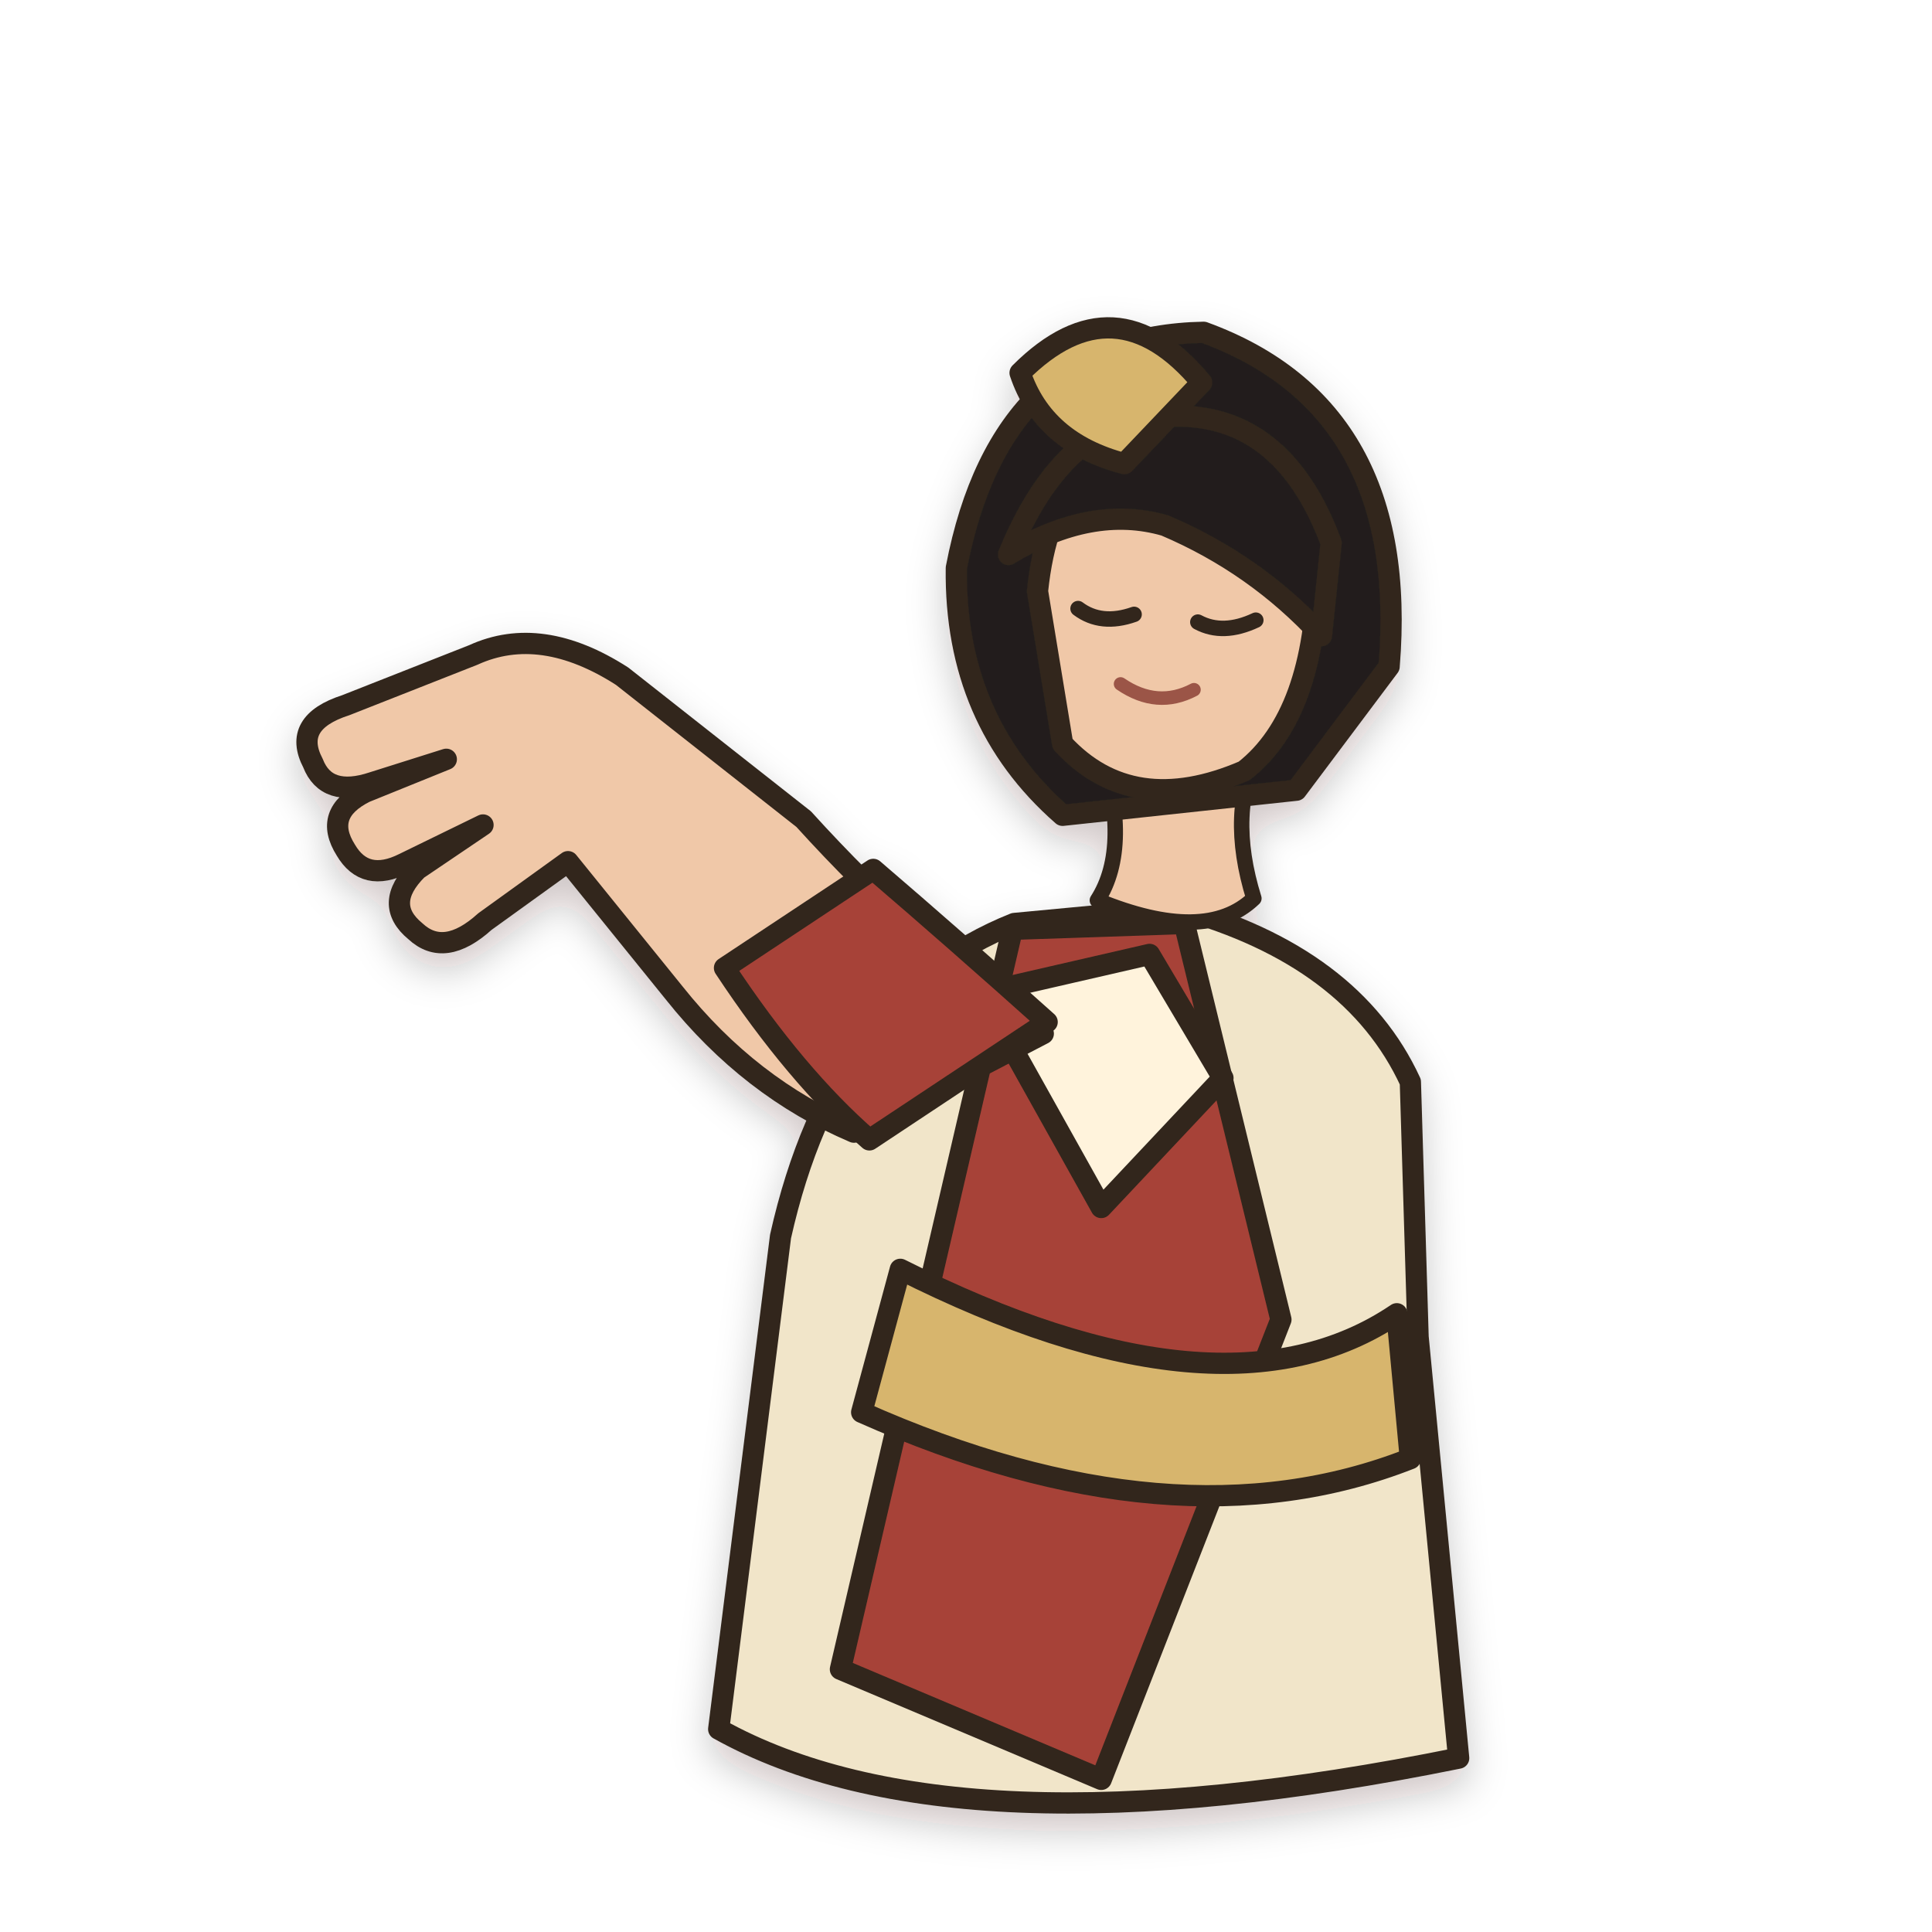
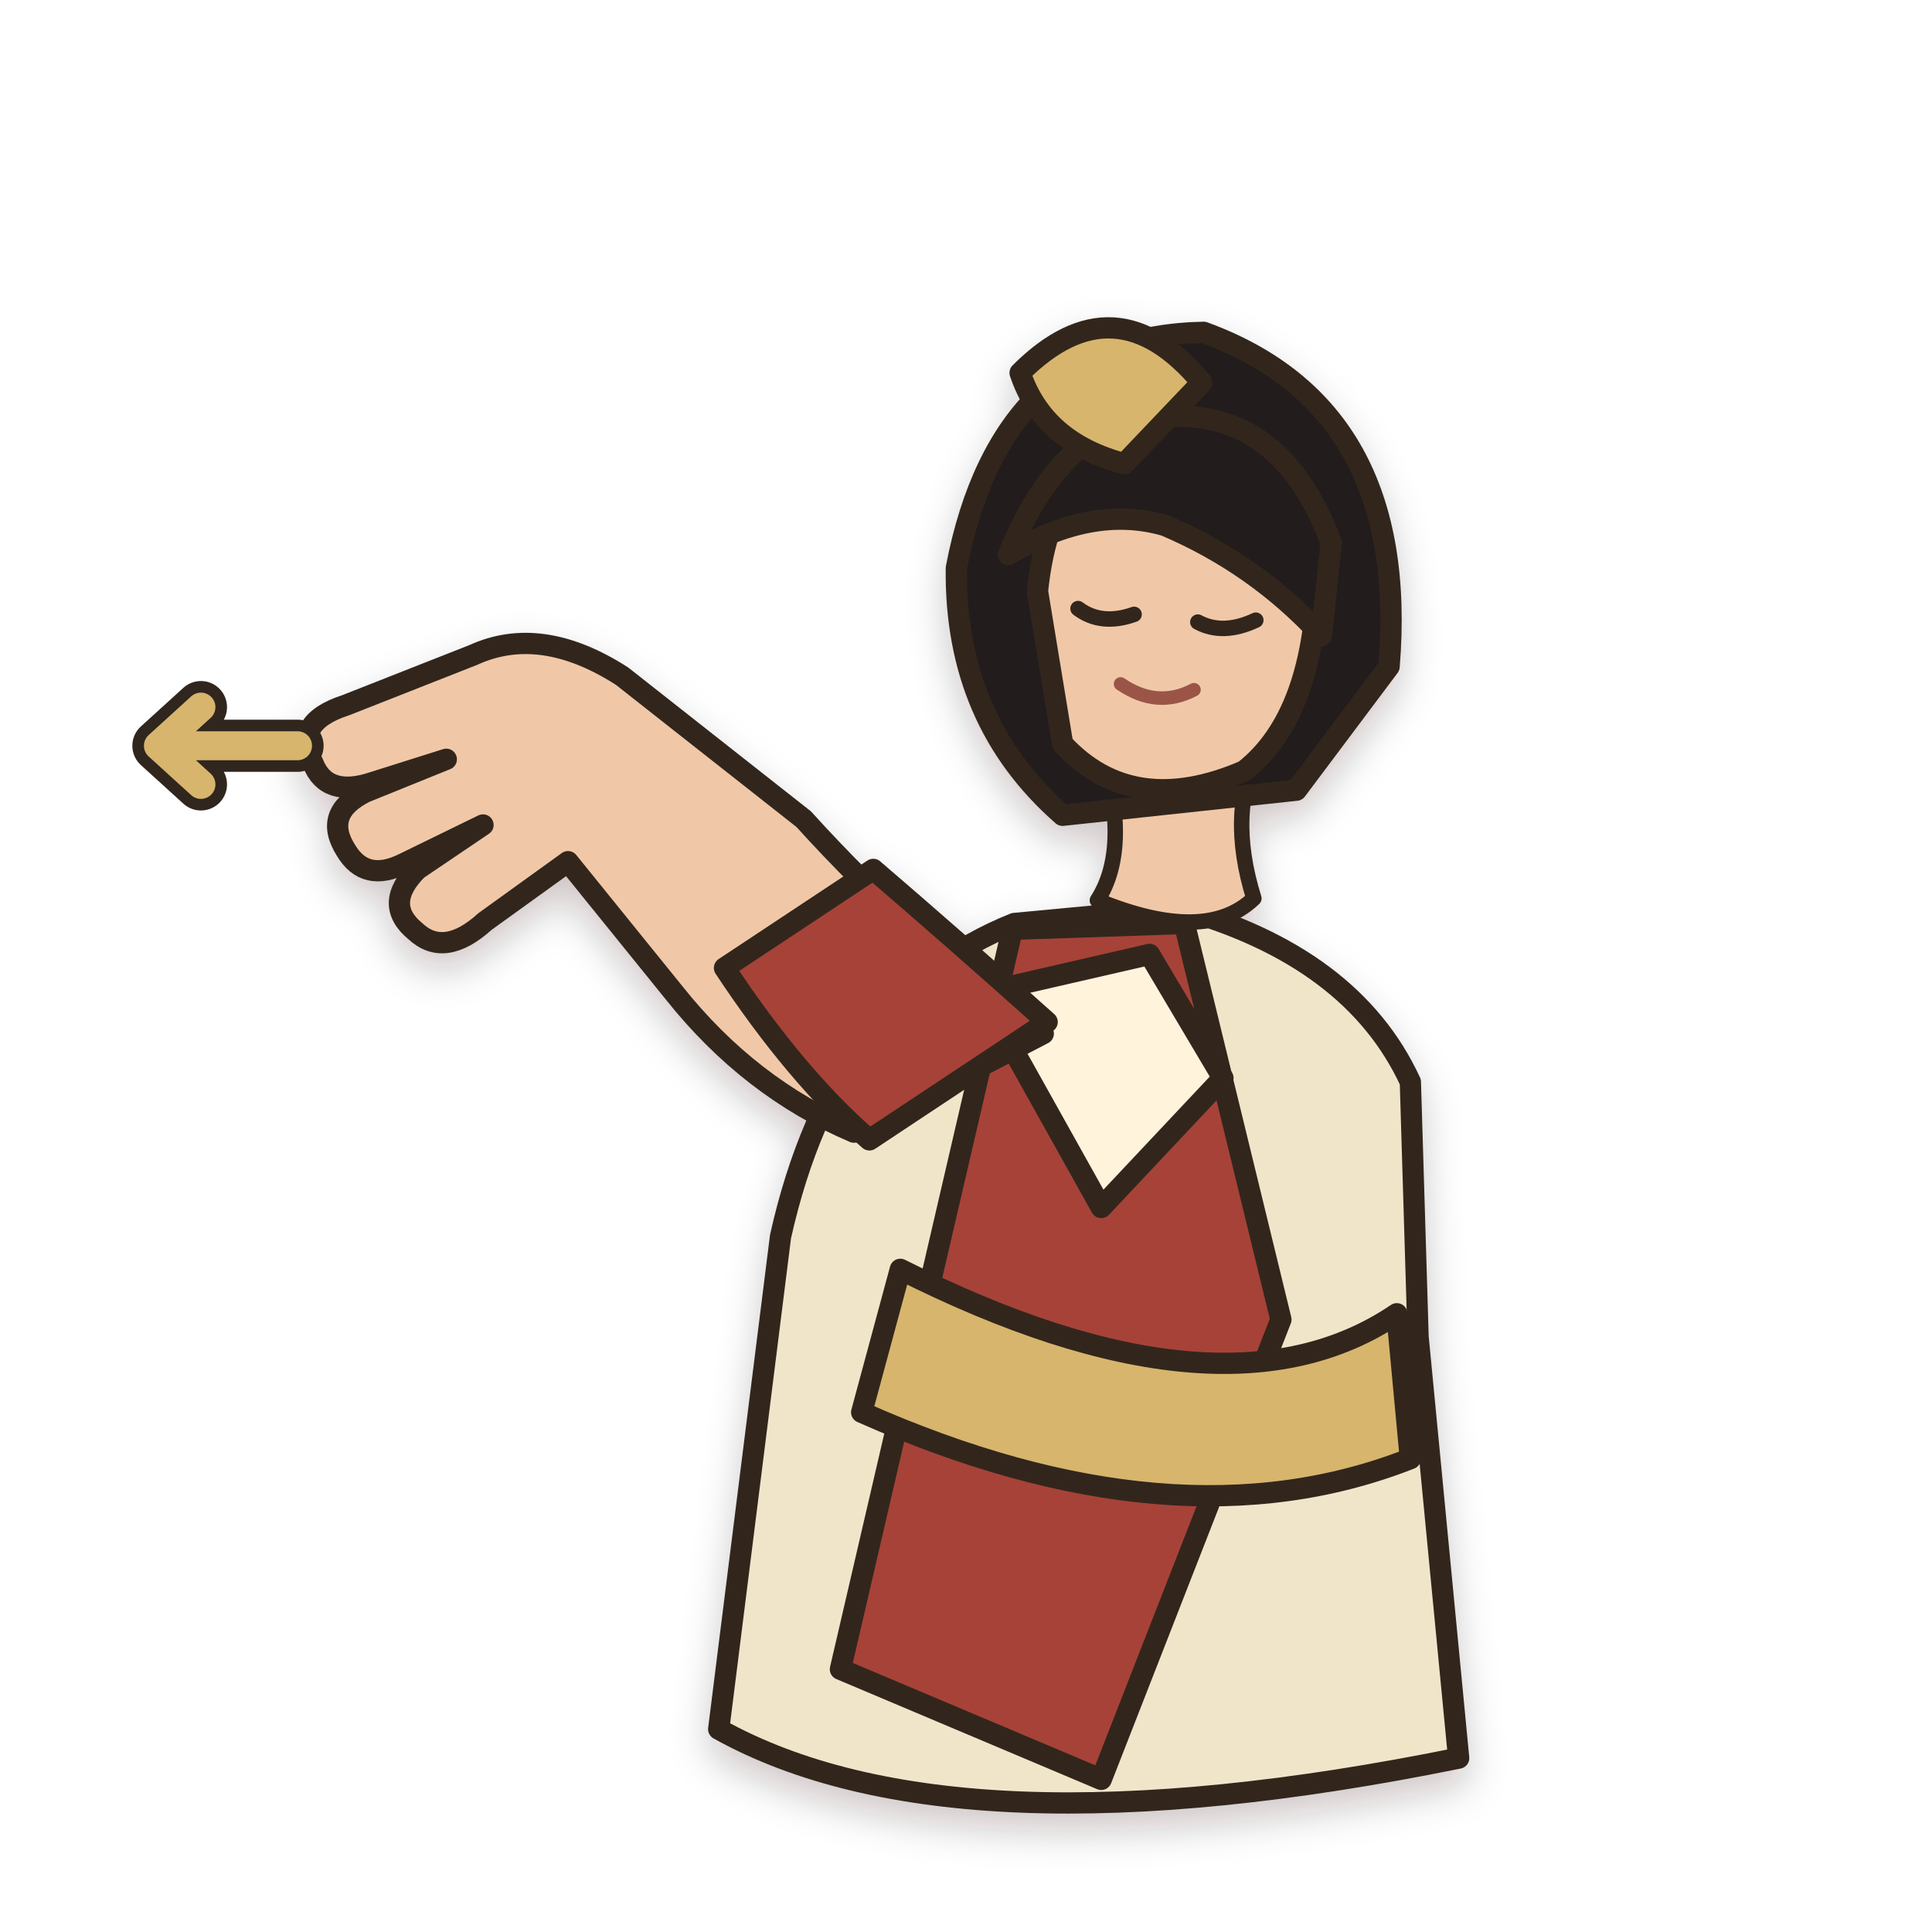
<svg xmlns="http://www.w3.org/2000/svg" width="1000" height="1000" viewBox="0 0 1000 1000">
  <defs>
    <filter id="shadow" x="-20%" y="-20%" width="140%" height="140%">
      <feDropShadow dx="0" dy="9" stdDeviation="10" flood-color="#241a12" flood-opacity=".22" />
    </filter>
  </defs>
  <g transform="translate(1000 0) scale(-1 1)">
    <g filter="url(#shadow)" stroke="#30261e" stroke-width="11" stroke-linejoin="round" stroke-linecap="round">
      <path d="M270 560 Q300 495 390 470 L475 478 Q568 515 596 640 L628 895 Q506 963 245 910 L266 692Z" fill="#f1e5c9" />
      <path d="M387 478 476 481 565 864 430 921 337 683Z" fill="#a74337" />
      <path d="M405 494 492 514 430 625 367 558Z" fill="#fff3dc" />
      <path d="M277 680 Q367 741 534 657 L554 731 Q392 803 270 755Z" fill="#d7b56d" />
      <path d="M460 535 Q526 488 584 424 L678 350 Q720 323 755 339 L821 365 Q849 374 838 395 Q831 413 807 405 L769 393 L811 410 Q833 421 821 440 Q811 457 791 447 L750 427 L784 450 Q802 468 785 482 Q770 496 749 477 L706 446 L651 514 Q612 563 558 586Z" fill="#f0c8a8" />
      <path d="M458 529 Q506 486 548 450 L625 501 Q588 557 550 590Z" fill="#a74337" />
      <path d="M348 388 Q365 420 351 465 Q376 489 432 466 Q414 438 431 385 L411 399 Q389 410 368 398Z" fill="#f0c8a8" stroke-width="8" />
      <path d="M281 345 Q270 211 377 172 Q482 174 505 294 Q506 373 450 422 L329 409Z" fill="#241f1c" />
      <path d="M318 294 Q329 226 393 223 Q455 228 463 306 L450 385 Q414 424 356 399 Q319 370 318 294Z" fill="#f0c8a8" />
      <path d="M311 281 Q341 200 418 219 Q455 231 478 287 Q435 261 397 272 Q350 292 316 329Z" fill="#241f1c" />
      <path d="M350 321 Q367 329 380 322 M413 318 Q430 324 442 315" fill="none" stroke-width="8" />
      <path d="M382 357 Q401 367 420 354" fill="none" stroke="#9b5547" stroke-width="7" />
      <path d="M378 198 Q423 144 472 193 Q460 229 418 240Z" fill="#d7b56d" />
    </g>
  </g>
+   <g fill="none" stroke-linecap="round" stroke-linejoin="round">
+     <path d="M154 386 L82 386 M104 366 L82 386 L104 406" stroke="#30261e" stroke-width="27" />
+     <path d="M154 386 L82 386 M104 366 L82 386 L104 406" stroke="#d7b56d" stroke-width="15" />
+   </g>
</svg>
